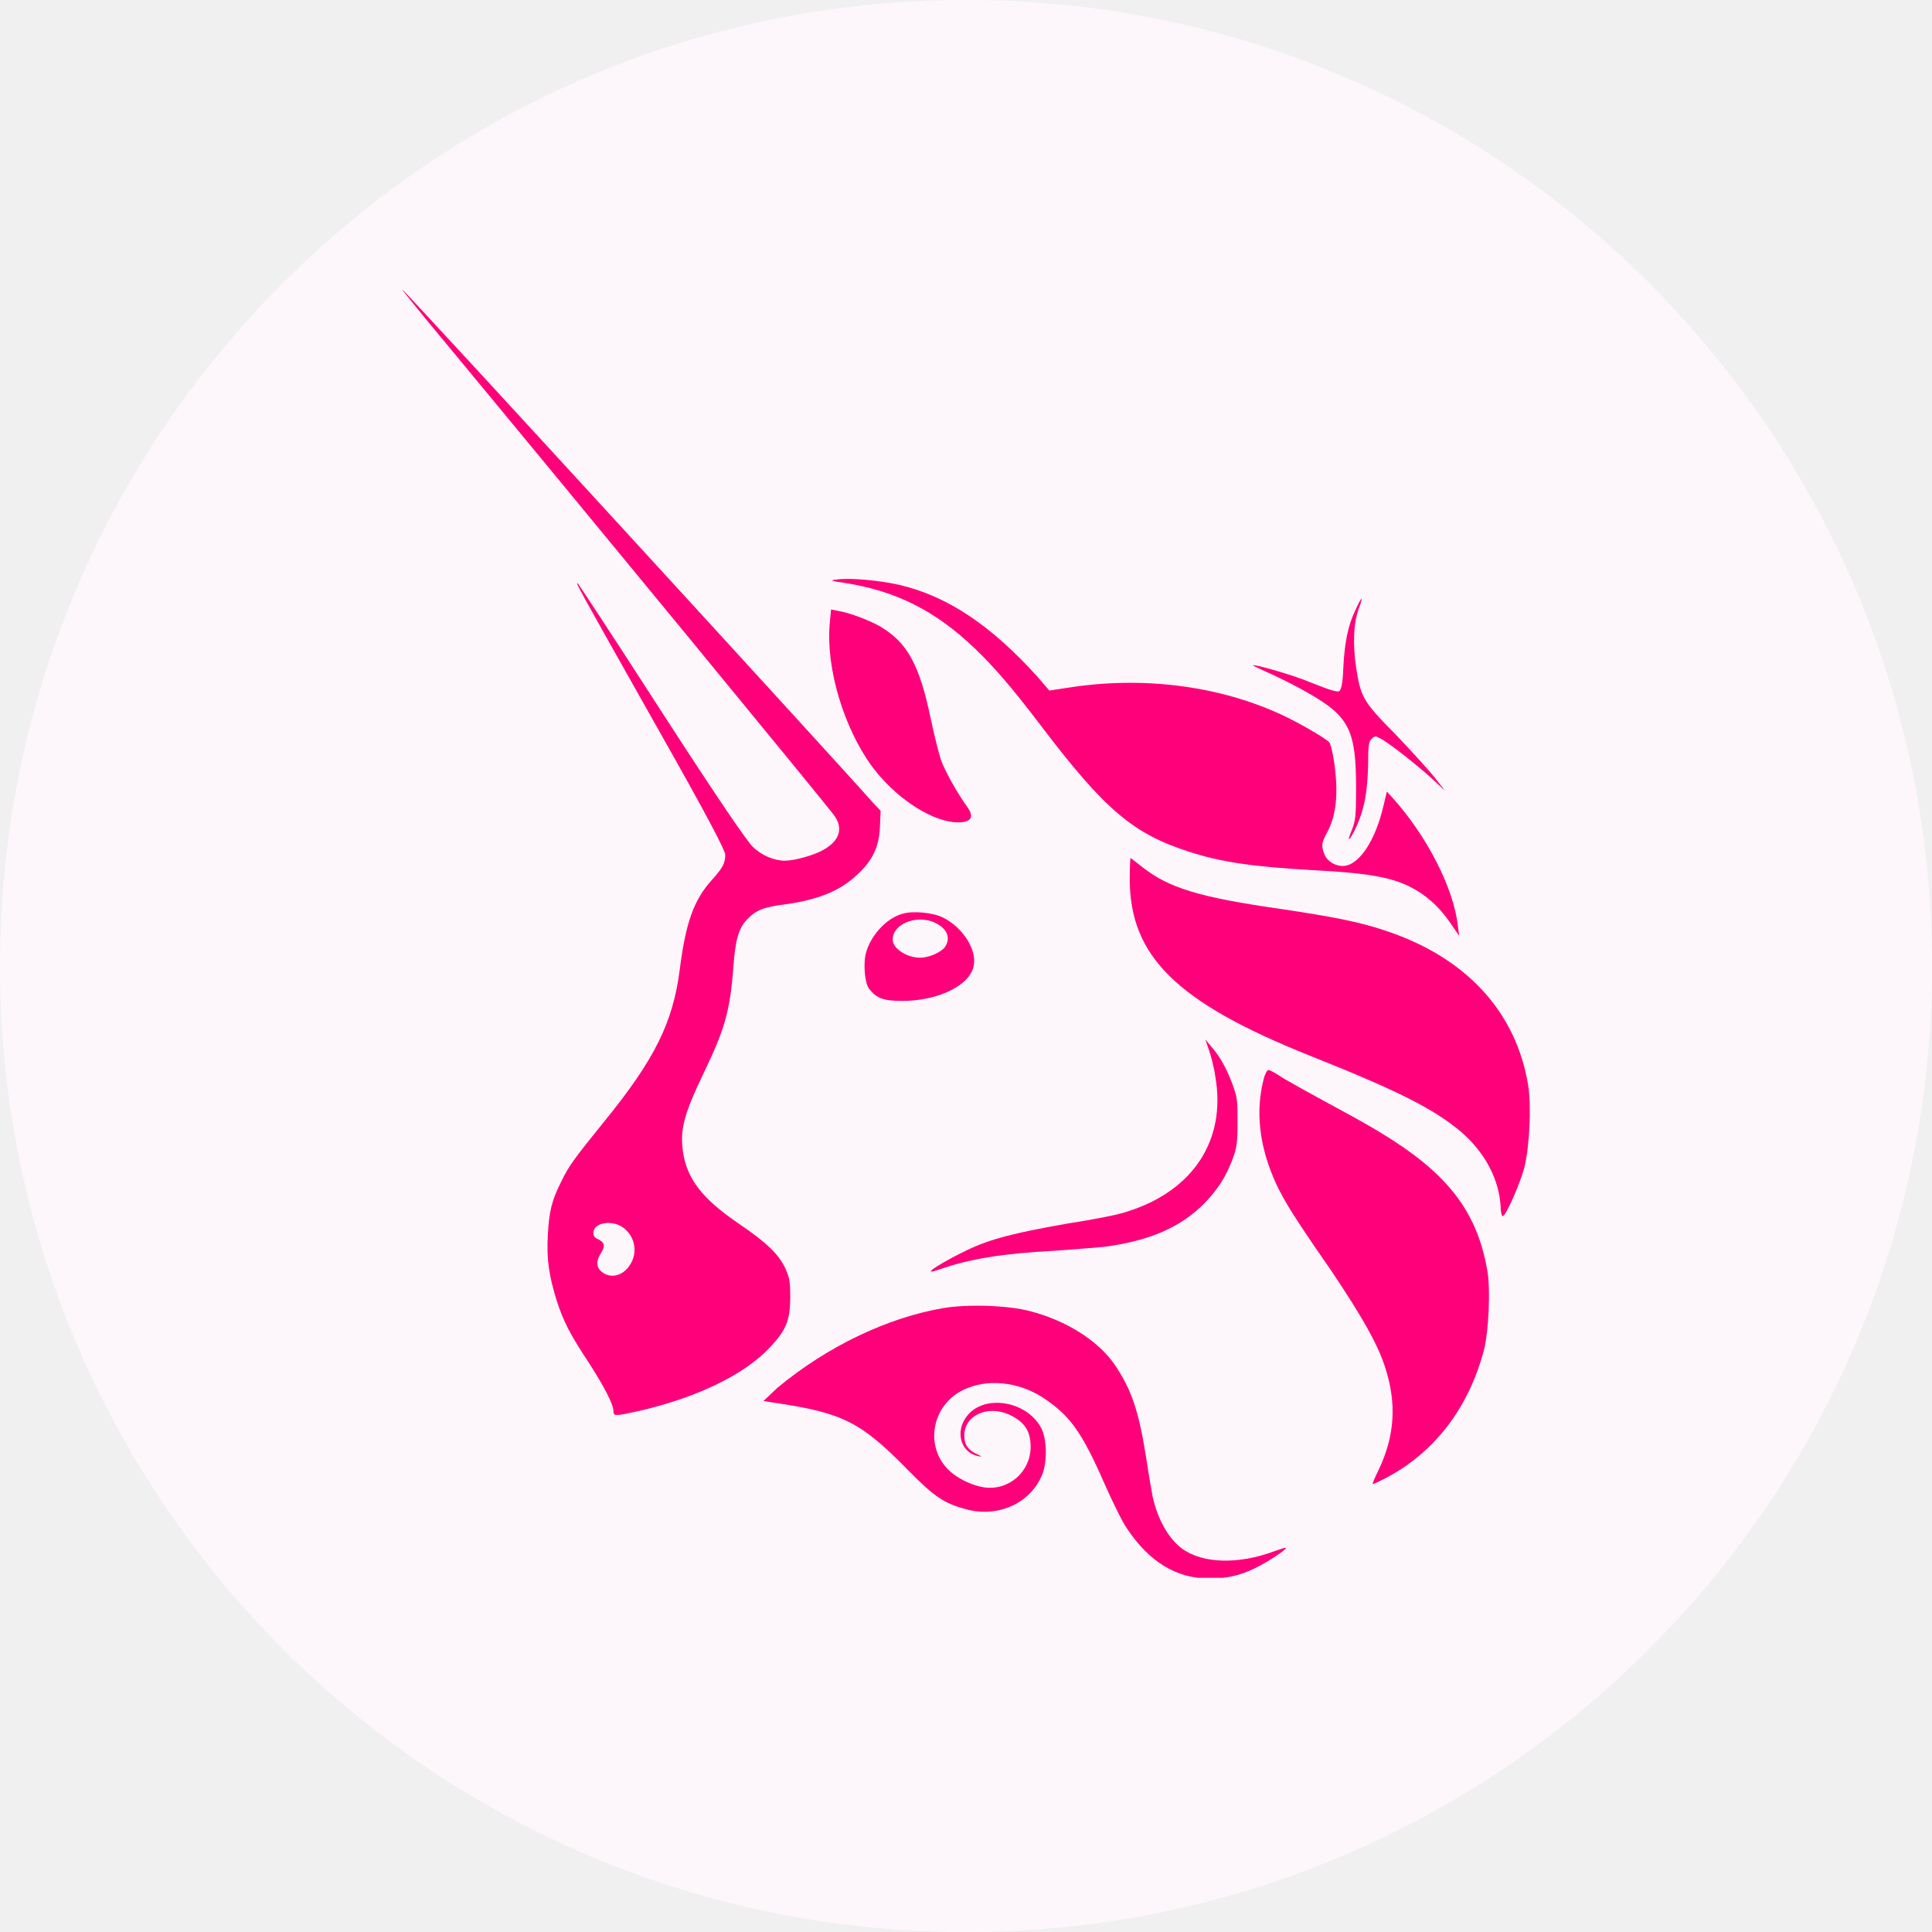
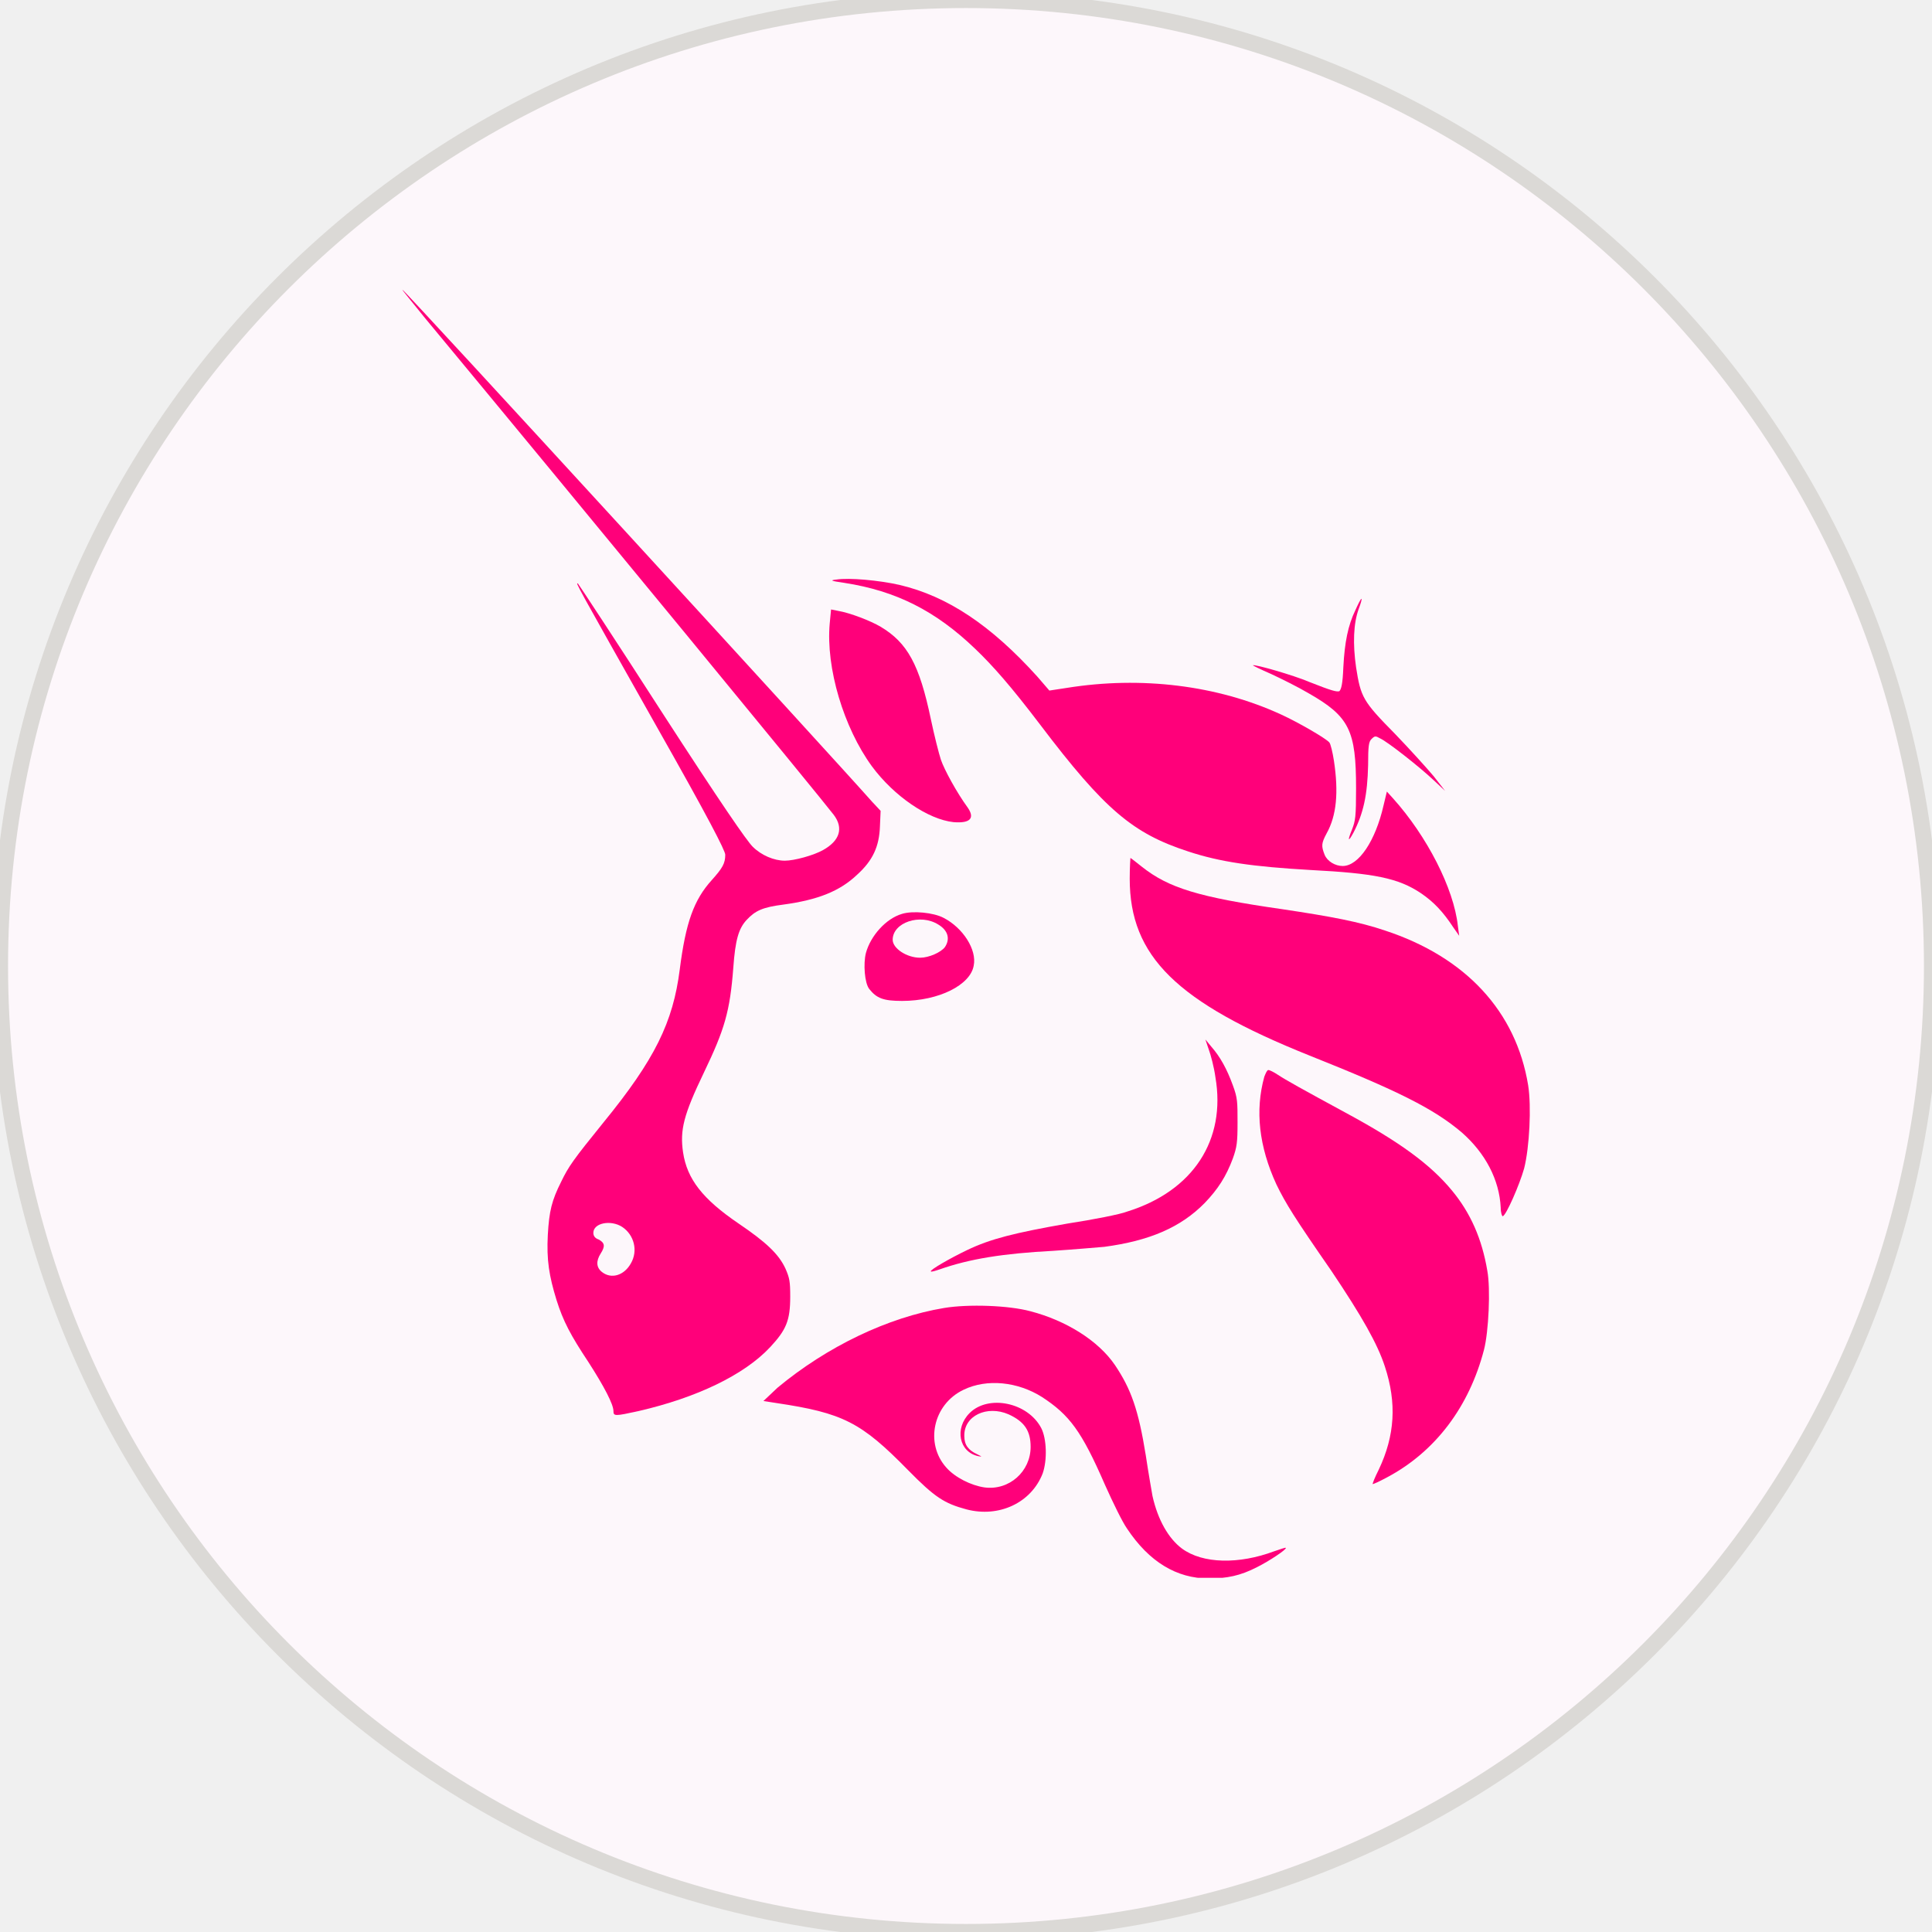
<svg xmlns="http://www.w3.org/2000/svg" width="46" height="46" viewBox="0 0 120 120" fill="none">
  <g clip-path="url(#clip0_470_842)">
-     <circle cx="60" cy="60" r="60" fill="#FDF7FB" />
+     <circle cx="60" cy="60" r="60" fill="#FDF7FB" stroke="#DBD9D6" />
    <g clip-path="url(#clip1_470_842)">
      <path d="M52.451 36.204C51.578 36.081 51.536 36.039 51.952 35.998C52.742 35.874 54.572 36.039 55.861 36.328C58.856 37.03 61.56 38.846 64.43 42.025L65.178 42.892L66.26 42.727C70.876 41.983 75.618 42.561 79.569 44.378C80.651 44.873 82.356 45.864 82.564 46.111C82.647 46.194 82.772 46.731 82.855 47.267C83.146 49.207 83.021 50.652 82.397 51.767C82.065 52.386 82.065 52.551 82.273 53.088C82.439 53.501 82.938 53.789 83.396 53.789C84.394 53.789 85.434 52.221 85.933 50.033L86.141 49.166L86.515 49.579C88.636 51.932 90.3 55.193 90.55 57.505L90.633 58.124L90.258 57.587C89.635 56.638 89.052 56.019 88.262 55.482C86.848 54.532 85.351 54.243 81.399 54.037C77.822 53.831 75.784 53.542 73.788 52.881C70.377 51.767 68.63 50.322 64.596 44.997C62.807 42.644 61.684 41.364 60.562 40.291C58.108 37.938 55.654 36.7 52.451 36.204Z" fill="#FF007A" />
      <path d="M83.437 41.447C83.52 39.878 83.728 38.846 84.186 37.897C84.352 37.525 84.519 37.195 84.56 37.195C84.602 37.195 84.519 37.484 84.394 37.814C84.061 38.722 84.02 40.002 84.228 41.447C84.519 43.304 84.644 43.552 86.64 45.575C87.555 46.524 88.636 47.721 89.052 48.217L89.759 49.125L89.052 48.464C88.179 47.639 86.182 46.07 85.725 45.864C85.434 45.699 85.392 45.699 85.184 45.905C85.018 46.07 84.976 46.318 84.976 47.515C84.935 49.373 84.685 50.528 84.061 51.725C83.728 52.345 83.687 52.221 83.978 51.519C84.186 50.982 84.228 50.735 84.228 48.96C84.228 45.368 83.812 44.502 81.275 43.057C80.651 42.685 79.569 42.149 78.945 41.86C78.28 41.571 77.781 41.323 77.822 41.323C77.906 41.24 80.359 41.942 81.316 42.355C82.772 42.933 83.021 42.974 83.188 42.933C83.312 42.809 83.396 42.479 83.437 41.447Z" fill="#FF007A" />
      <path d="M54.156 47.597C52.409 45.203 51.286 41.488 51.536 38.722L51.619 37.855L52.035 37.938C52.784 38.062 54.073 38.557 54.697 38.929C56.361 39.919 57.109 41.282 57.816 44.667C58.024 45.657 58.316 46.813 58.44 47.185C58.648 47.804 59.438 49.249 60.104 50.157C60.562 50.817 60.27 51.148 59.231 51.065C57.65 50.9 55.529 49.455 54.156 47.597Z" fill="#FF007A" />
      <path d="M81.316 65.554C73.081 62.252 70.169 59.404 70.169 54.574C70.169 53.872 70.211 53.294 70.211 53.294C70.252 53.294 70.544 53.542 70.918 53.831C72.582 55.152 74.453 55.73 79.652 56.473C82.689 56.927 84.436 57.257 86.016 57.794C91.049 59.445 94.168 62.83 94.917 67.412C95.125 68.733 95 71.251 94.667 72.572C94.376 73.604 93.544 75.503 93.336 75.544C93.295 75.544 93.212 75.338 93.212 75.007C93.128 73.273 92.255 71.622 90.799 70.343C89.052 68.857 86.806 67.742 81.316 65.554Z" fill="#FF007A" />
      <path d="M75.493 66.916C75.41 66.297 75.202 65.513 75.077 65.183L74.869 64.564L75.244 65.018C75.784 65.637 76.2 66.38 76.575 67.412C76.866 68.196 76.866 68.444 76.866 69.723C76.866 70.962 76.824 71.251 76.575 71.953C76.159 73.067 75.659 73.851 74.828 74.718C73.33 76.246 71.376 77.071 68.589 77.443C68.09 77.484 66.676 77.608 65.428 77.69C62.308 77.856 60.229 78.186 58.357 78.846C58.108 78.929 57.858 79.011 57.816 78.97C57.733 78.888 59.023 78.144 60.062 77.649C61.518 76.947 63.015 76.576 66.301 75.998C67.923 75.75 69.587 75.42 70.003 75.255C74.121 73.975 76.159 70.797 75.493 66.916Z" fill="#FF007A" />
      <path d="M79.278 73.562C78.197 71.21 77.947 68.98 78.529 66.875C78.613 66.669 78.696 66.462 78.779 66.462C78.862 66.462 79.112 66.586 79.361 66.751C79.86 67.082 80.9 67.659 83.562 69.104C86.931 70.921 88.844 72.324 90.175 73.934C91.34 75.338 92.047 76.947 92.38 78.929C92.588 80.043 92.463 82.727 92.172 83.841C91.257 87.35 89.177 90.157 86.141 91.767C85.683 92.014 85.309 92.18 85.267 92.18C85.226 92.18 85.392 91.767 85.642 91.271C86.64 89.166 86.765 87.144 86.016 84.873C85.558 83.47 84.602 81.777 82.689 78.929C80.401 75.626 79.86 74.76 79.278 73.562Z" fill="#FF007A" />
      <path d="M48.292 86.194C51.37 83.635 55.154 81.818 58.648 81.24C60.146 80.993 62.641 81.075 64.014 81.447C66.218 82.025 68.215 83.263 69.254 84.79C70.252 86.277 70.71 87.556 71.168 90.404C71.334 91.519 71.542 92.675 71.584 92.923C71.916 94.409 72.582 95.564 73.414 96.184C74.703 97.133 76.949 97.174 79.153 96.349C79.528 96.225 79.86 96.101 79.86 96.142C79.944 96.225 78.821 96.968 78.072 97.34C77.032 97.876 76.2 98.041 75.077 98.041C73.081 98.041 71.376 97.009 70.003 94.945C69.712 94.532 69.129 93.335 68.63 92.221C67.175 88.877 66.426 87.886 64.721 86.772C63.223 85.823 61.31 85.616 59.854 86.318C57.941 87.226 57.442 89.662 58.773 91.148C59.314 91.767 60.312 92.262 61.144 92.386C62.683 92.592 64.014 91.395 64.014 89.868C64.014 88.877 63.639 88.299 62.641 87.845C61.31 87.267 59.854 87.928 59.896 89.207C59.896 89.744 60.146 90.074 60.686 90.322C61.019 90.487 61.019 90.487 60.77 90.446C59.563 90.198 59.272 88.712 60.229 87.763C61.393 86.607 63.847 87.102 64.679 88.712C65.012 89.373 65.053 90.694 64.762 91.519C64.055 93.335 62.059 94.285 60.021 93.748C58.648 93.377 58.066 93.005 56.402 91.313C53.491 88.341 52.368 87.763 48.209 87.143L47.418 87.02L48.292 86.194Z" fill="#FF007A" />
      <path fill-rule="evenodd" clip-rule="evenodd" d="M26.414 19.775C36.105 31.457 51.037 49.62 51.785 50.611C52.409 51.437 52.16 52.221 51.12 52.799C50.538 53.129 49.331 53.459 48.749 53.459C48.084 53.459 47.294 53.129 46.753 52.592C46.378 52.221 44.756 49.868 41.096 44.213C38.309 39.878 35.939 36.287 35.897 36.246C35.731 36.163 35.731 36.163 40.805 45.162C44.008 50.817 45.047 52.84 45.047 53.088C45.047 53.624 44.881 53.913 44.216 54.656C43.093 55.895 42.593 57.298 42.219 60.229C41.803 63.49 40.68 65.802 37.478 69.723C35.606 72.035 35.315 72.448 34.857 73.397C34.275 74.553 34.109 75.214 34.026 76.7C33.942 78.268 34.109 79.259 34.566 80.745C34.982 82.066 35.44 82.933 36.563 84.625C37.519 86.112 38.102 87.226 38.102 87.639C38.102 87.969 38.185 87.969 39.682 87.639C43.259 86.813 46.212 85.41 47.834 83.676C48.832 82.603 49.082 82.025 49.082 80.539C49.082 79.589 49.04 79.383 48.791 78.805C48.375 77.897 47.585 77.154 45.879 75.998C43.633 74.471 42.677 73.232 42.427 71.581C42.219 70.177 42.469 69.228 43.717 66.627C45.006 63.944 45.339 62.83 45.547 60.105C45.671 58.371 45.879 57.67 46.379 57.133C46.919 56.555 47.377 56.349 48.666 56.184C50.787 55.895 52.16 55.358 53.241 54.326C54.198 53.459 54.614 52.592 54.655 51.313L54.697 50.363L54.156 49.785C52.201 47.556 25.125 18 25 18C24.958 18 25.624 18.784 26.414 19.775ZM39.183 78.475C39.641 77.69 39.391 76.7 38.642 76.204C37.935 75.75 36.854 75.957 36.854 76.576C36.854 76.741 36.937 76.906 37.187 76.989C37.561 77.195 37.602 77.401 37.311 77.856C37.02 78.31 37.02 78.722 37.395 79.011C37.977 79.465 38.767 79.218 39.183 78.475Z" fill="#FF007A" />
      <path fill-rule="evenodd" clip-rule="evenodd" d="M56.028 56.762C55.03 57.051 54.073 58.124 53.782 59.197C53.616 59.858 53.699 61.055 53.99 61.426C54.447 62.004 54.863 62.169 56.028 62.169C58.316 62.169 60.27 61.178 60.478 59.981C60.686 58.991 59.813 57.629 58.607 57.009C57.983 56.679 56.693 56.555 56.028 56.762ZM58.69 58.826C59.023 58.33 58.898 57.794 58.274 57.422C57.151 56.72 55.446 57.298 55.446 58.371C55.446 58.908 56.319 59.486 57.151 59.486C57.692 59.486 58.44 59.156 58.69 58.826Z" fill="#FF007A" />
    </g>
  </g>
  <defs>
    <clipPath id="clip0_470_842">
      <rect width="120" height="120" fill="white" />
    </clipPath>
    <clipPath id="clip1_470_842">
      <rect width="70" height="80" fill="white" transform="translate(25 18)" />
    </clipPath>
  </defs>
</svg>
